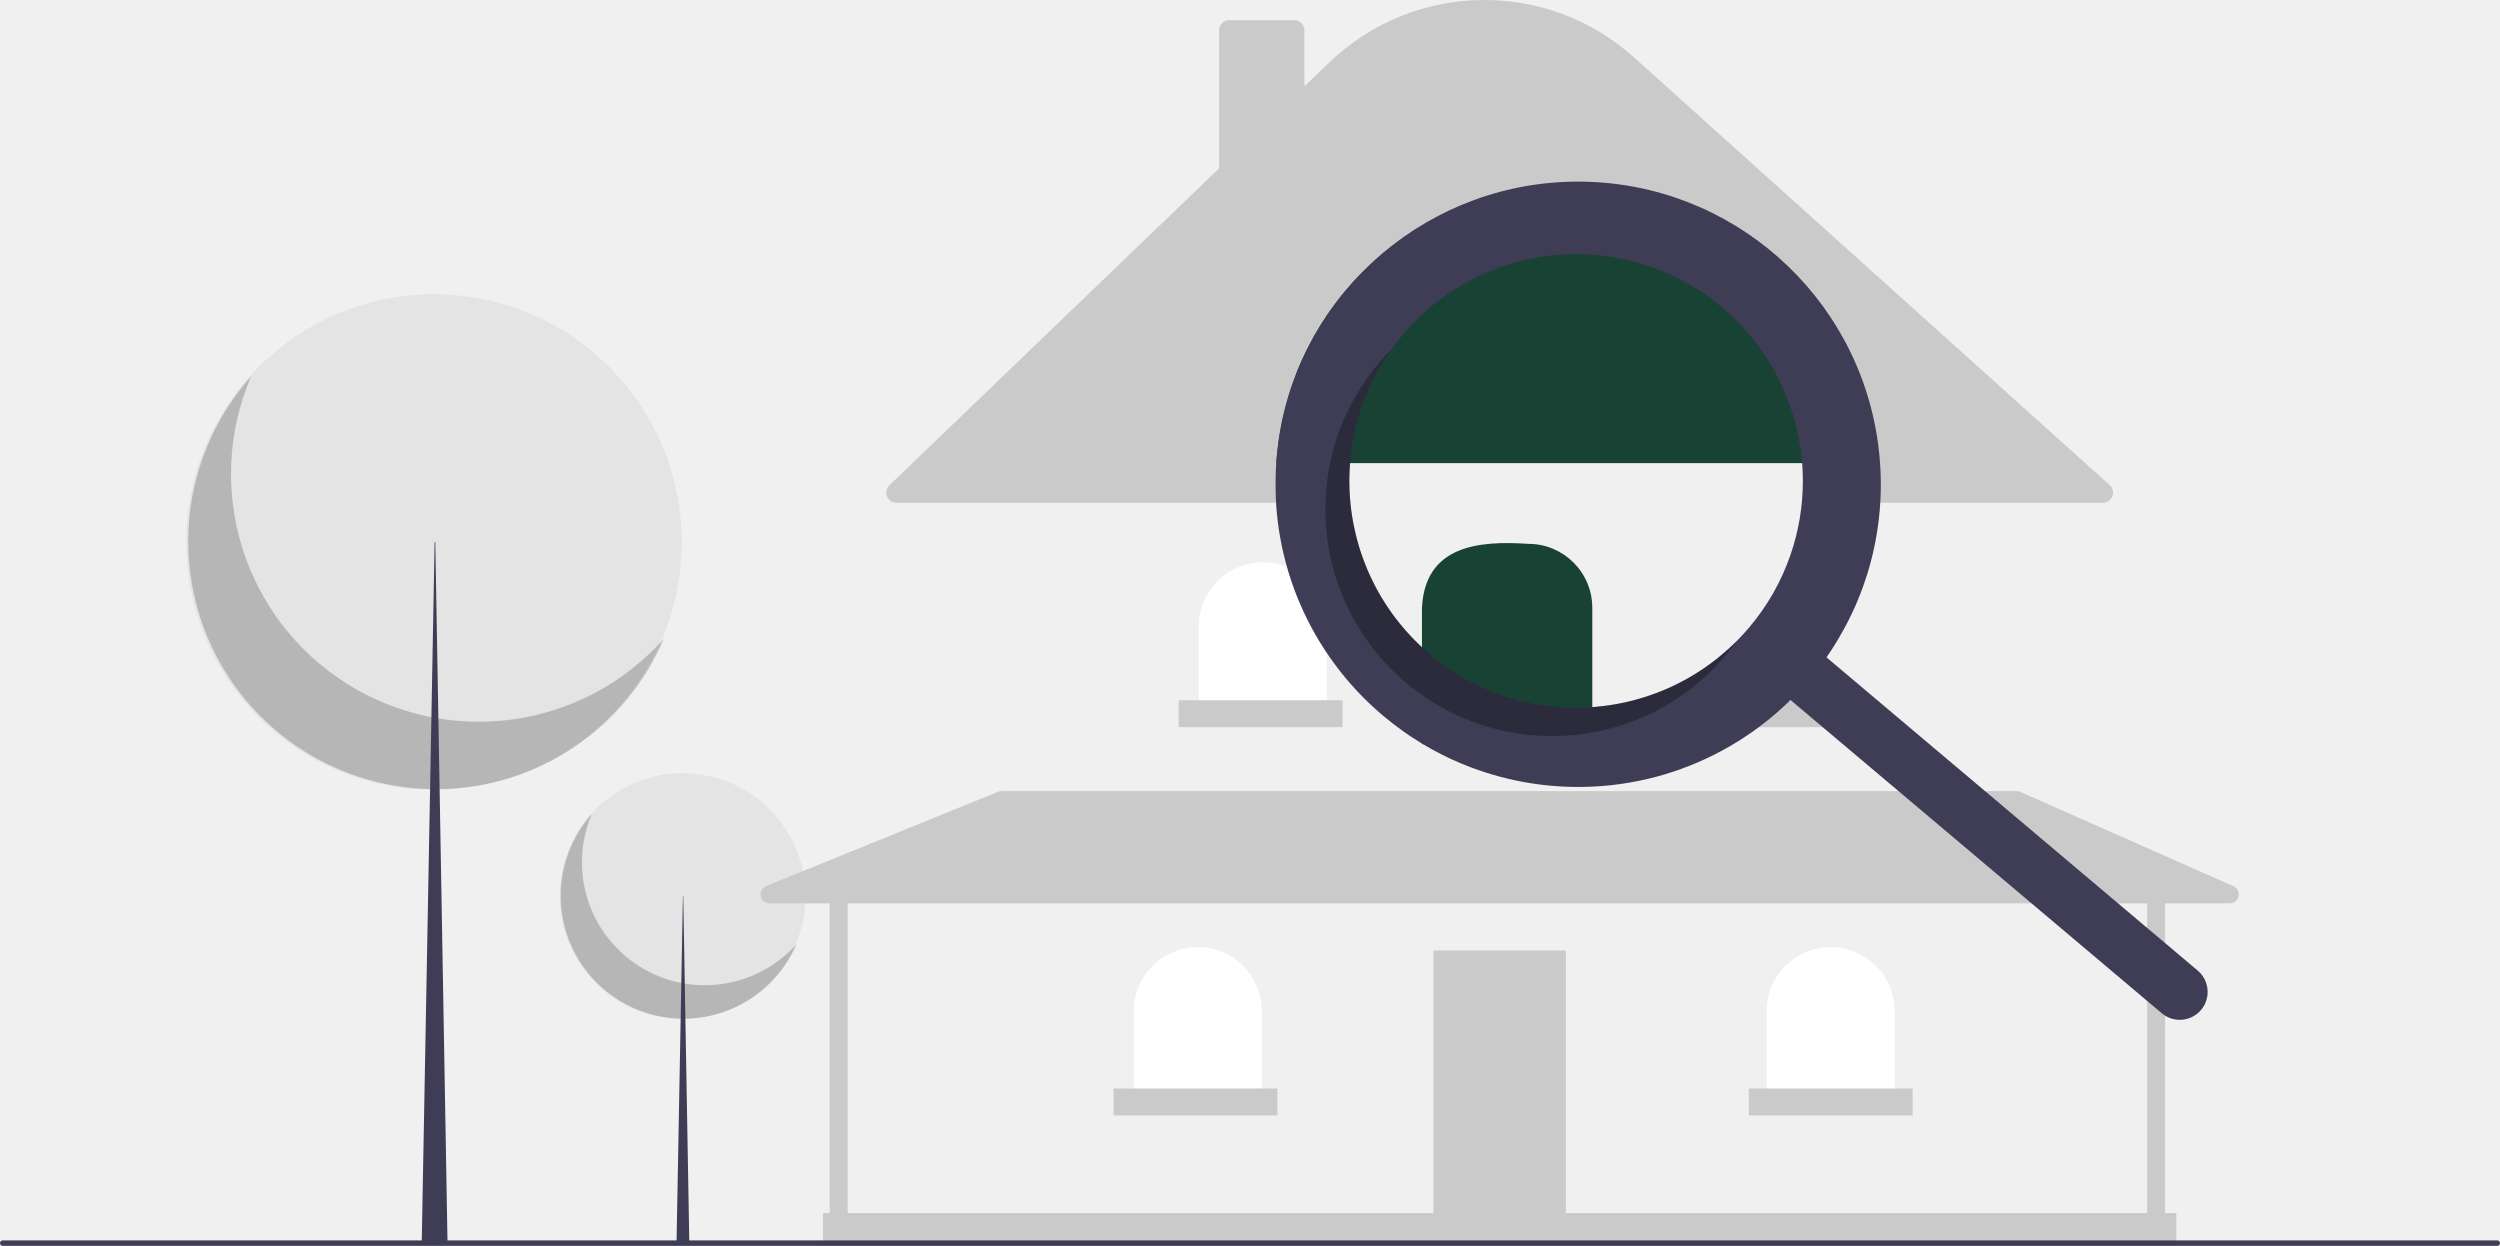
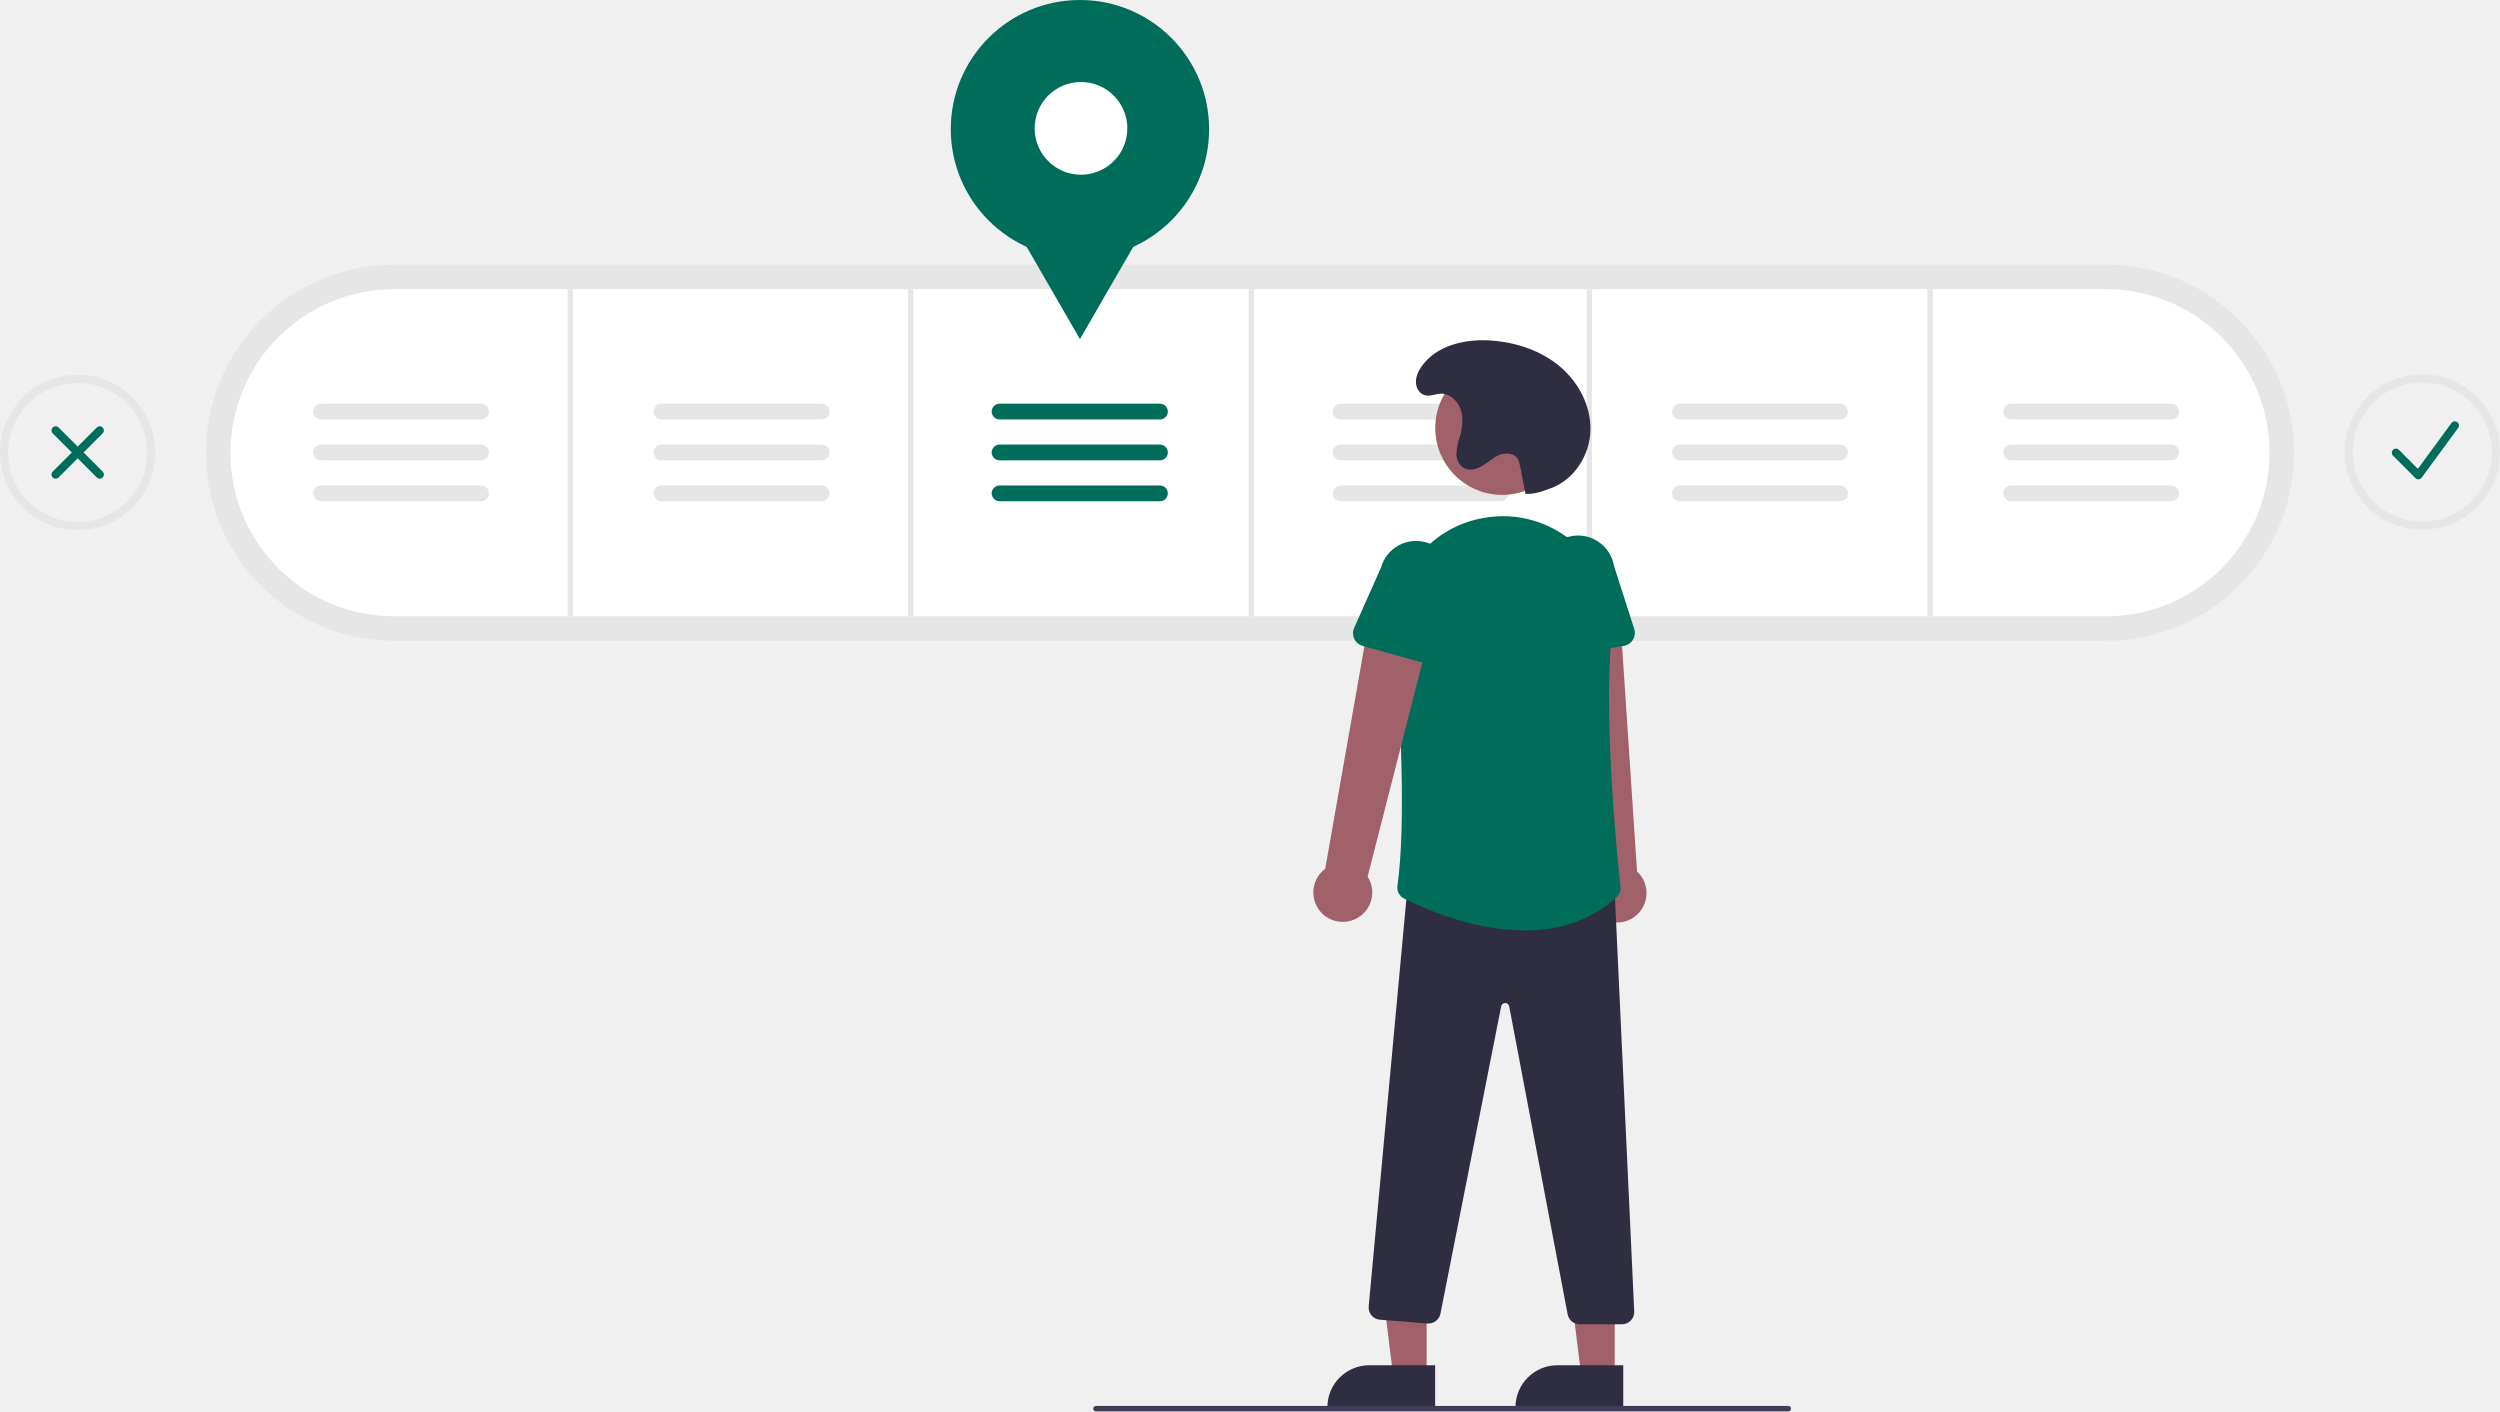
- <svg xmlns="http://www.w3.org/2000/svg" data-name="Layer 1" width="909" height="453" viewBox="0 0 909 453">
-   <circle cx="248.187" cy="325.819" r="44.682" fill="#e4e4e4" />
-   <path d="M360.695,519.474a44.686,44.686,0,0,0,74.454,47.29A44.686,44.686,0,1,1,360.695,519.474Z" transform="translate(-145.5 -223.5)" opacity="0.2" style="isolation:isolate" />
-   <polygon points="248.31 325.819 248.432 325.819 250.642 452.5 245.977 452.5 248.31 325.819" fill="#3f3d56" />
-   <circle cx="157.782" cy="197.087" r="90.087" fill="#e4e4e4" />
-   <path d="M236.764,360.416A90.094,90.094,0,0,0,386.876,455.762,90.095,90.095,0,1,1,236.764,360.416Z" transform="translate(-145.5 -223.5)" opacity="0.2" style="isolation:isolate" />
-   <polygon points="158.029 197.087 158.277 197.087 162.732 452.5 153.327 452.5 158.029 197.087" fill="#3f3d56" />
-   <rect x="338.809" y="320.3" width="412.922" height="122.408" fill="#f0f0f0" />
-   <rect x="521.196" y="345.597" width="48.147" height="97.11" fill="#cacaca" />
-   <rect x="362.882" y="175.859" width="364.775" height="112.615" fill="#f0f0f0" />
-   <path d="M910.139,406.295H471.401a3.672,3.672,0,0,1-2.545-6.32l119.907-115.256V234.517a3.676,3.676,0,0,1,3.672-3.672h23.665a3.676,3.676,0,0,1,3.672,3.672v20.396l9.057-8.706a81.373,81.373,0,0,1,110.8-1.842L912.594,399.892a3.673,3.673,0,0,1-2.455,6.403Z" transform="translate(-145.5 -223.5)" fill="#cacaca" />
-   <path d="M459.176,204.421h0a23.257,23.257,0,0,1,23.257,23.257v31.418a0,0,0,0,1,0,0H435.919a0,0,0,0,1,0,0v-31.418A23.257,23.257,0,0,1,459.176,204.421Z" fill="#fff" />
-   <path d="M545.27,204.829h0a23.257,23.257,0,0,1,23.257,23.257v31.418a0,0,0,0,1,0,0H522.012a0,0,0,0,1,0,0v-31.418A23.257,23.257,0,0,1,545.27,204.829Z" fill="#fff" />
-   <path d="M631.363,205.237h0a23.257,23.257,0,0,1,23.257,23.257v31.418a0,0,0,0,1,0,0H608.106a0,0,0,0,1,0,0v-31.418A23.257,23.257,0,0,1,631.363,205.237Z" fill="#fff" />
-   <path d="M665.637,344.373h0a23.257,23.257,0,0,1,23.257,23.257v31.418a0,0,0,0,1,0,0H642.38a0,0,0,0,1,0,0v-31.418A23.257,23.257,0,0,1,665.637,344.373Z" fill="#fff" />
-   <path d="M435.511,344.373h0a23.257,23.257,0,0,1,23.257,23.257v31.418a0,0,0,0,1,0,0H412.254a0,0,0,0,1,0,0v-31.418A23.257,23.257,0,0,1,435.511,344.373Z" fill="#fff" />
-   <path d="M957.557,545.711,880.097,511.437a3.264,3.264,0,0,0-1.321-.279H509.618a3.263,3.263,0,0,0-1.229.24l-84.315,34.274a3.264,3.264,0,0,0,1.229,6.288H447.179v112.615h-2.448V676H936.809V664.575h-4.08v-112.615H956.236A3.264,3.264,0,0,0,957.557,545.711Zm-31.356,118.864H453.707v-112.615H926.2Z" transform="translate(-145.5 -223.5)" fill="#cacaca" />
-   <rect x="428.575" y="254.608" width="59.572" height="9.793" fill="#cacaca" />
-   <rect x="515.892" y="254.608" width="59.572" height="9.793" fill="#cacaca" />
-   <rect x="603.209" y="254.608" width="59.572" height="9.793" fill="#cacaca" />
-   <rect x="635.851" y="395.784" width="59.572" height="9.793" fill="#cacaca" />
-   <rect x="404.909" y="395.784" width="59.572" height="9.793" fill="#cacaca" />
-   <path d="M1053.5,676.5h-907a1,1,0,0,1,0-2h907a1,1,0,0,1,0,2Z" transform="translate(-145.5 -223.5)" fill="#3f3d56" />
-   <path d="M825.366,397.68c0,.64-.01,1.29-.02,1.93-.01.77-.03,1.53-.06,2.3-.03.67-.06,1.33-.1,1.99-.12,2.21-.31,4.41-.57,6.62-.06.56-.13,1.11-.21,1.67-.06.43-.12.87-.19,1.31-.07.49-.14.98-.22,1.47q-.24,1.56-.54,3.12c-.1.52-.2,1.04-.31,1.56-.21,1.03-.44,2.07-.68,3.1-.02.08-.04.17-.06.25-.12.51-.24,1.01-.37,1.52-.04.15-.07.29-.12.44-.09.38-.19.76-.29,1.14-.14.53-.28,1.05-.43,1.58-.24.82-.48,1.63-.73,2.45a2.581,2.581,0,0,0-.08.26c-.48,1.55-.99,3.08-1.55,4.6-.29.8-.6,1.61-.91,2.41-.31.8-.63,1.6-.96,2.39-.32.77-.65,1.54-.98,2.3-.08.18-.16.36-.25.54-.35.79-.71,1.56-1.08,2.33-.01.01-.01.03-.02.04-.29.62-.6,1.24-.91,1.85a.075.075,0,0,1-.02.05c-.3.6-.61,1.2-.93,1.79l-.51.97-.06.11c-.64,1.19-1.3,2.37-2,3.54-.15.26-.3.52-.45.77-.15.26-.31.52-.47.77q-.15.27-.33.54c-.21.34-.42.69-.64,1.03-.04.07-.09.14-.13.21-.38.59-.76,1.17-1.14,1.76-.47.71-.95,1.41-1.44,2.11l-10.86,17.38-.47-.39-.13-.12h-.01l-.43-.36-1.18-1c-.36.35-.71.7-1.07,1.04-.14.14-.29.27-.43.41-.11.1-.21.2-.32.3a104.718,104.718,0,0,1-69.98,29.75h-.03a114.298,114.298,0,0,1-57.03-13.46c-.39-.2-.77-.4-1.15-.63-2.28-1.24-4.51-2.55-6.7-3.95-.01-.01-.02-.01-.03-.02q-3.81-2.7-7.44-5.76a109.927,109.927,0,0,1-38.93-89.79c.03-.67.07-1.33.12-2q.24-3.63.74-7.23c.09-.67.19-1.34.29-2h213.78q.63,4.59.87,9.23C825.316,393.83,825.366,395.75,825.366,397.68Z" transform="translate(-145.5 -223.5)" fill="#f0f0f0" />
-   <path d="M824.346,382.67a108.092,108.092,0,0,0-213.78,0c-.1.66-.2,1.33-.29,2q-.495,3.6-.74,7.23H825.217Q824.976,387.265,824.346,382.67Z" transform="translate(-145.5 -223.5)" fill="#184234" />
-   <path d="M724.459,494.047H662.521V444.5c1.143-22.643,20.496-24.471,38.68-23.256a23.256,23.256,0,0,1,23.257,23.256Z" transform="translate(-145.5 -223.5)" fill="#184234" />
-   <path d="M662.516,458.82V458.83c0,.01.01.01.02.01ZM637.606,382.67c-.04.25-.09.5-.13.75.04-.25.09-.5.14-.75Zm-1.24,9.23c-.03.38-.06.76-.08,1.14q.03-.57.09-1.14a1.475,1.475,0,0,1,.01-.21C636.376,391.76,636.376,391.83,636.366,391.9Zm26.15,66.93c0,.01.01.01.02.01l-.02-.02Zm-24.91-76.16c-.04.25-.09.5-.13.75.04-.25.09-.5.14-.75Zm-1.32,10.37q.03-.57.09-1.14a1.475,1.475,0,0,1,.01-.21c-.01.07-.01.14-.02.21C636.336,392.28,636.306,392.66,636.286,393.04ZM945.226,577a6.772,6.772,0,0,0-.62-.58l-.01-.01-49.52-41.79-1.28-1.08-4.87-4.11-1.22-1.03L880.766,522.54l-1.9-1.6L874.937,517.62l-2.01-1.7-18.96-15.99L843.096,490.76l-1.46-1.23-32.03-27.03c.49-.7.97-1.4,1.44-2.11.38-.59.76-1.17,1.14-1.76.04-.07.09-.14.13-.21.22-.34.43-.69.64-1.03q.18-.27.33-.54c.16-.25.32-.51.47-.77.15-.25.3-.51.45-.77.7-1.17,1.36-2.35,2-3.54l.06-.11.51-.97c.32-.59.63-1.19.93-1.79a.075.075,0,0,0,.02-.05c.31-.61.62-1.23.91-1.85.01-.01.01-.03.02-.04.37-.77.73-1.54,1.08-2.33.09-.18.17-.36.25-.54.33-.76.66-1.53.98-2.3.33-.79.65-1.59.96-2.39.31-.8.62-1.61.91-2.41q.825-2.295,1.55-4.6a2.581,2.581,0,0,1,.08-.26c.25-.82.49-1.63.73-2.45.15-.53.29-1.05.43-1.58.1-.38.2-.76.29-1.14.05-.15.08-.29.12-.44.13-.51.25-1.01.37-1.52.02-.08.04-.17.06-.25.24-1.03.47-2.07.68-3.1.11-.52.21-1.04.31-1.56.19-1.04.38-2.08.54-3.12.08-.49.15-.98.22-1.47.07-.44.13-.88.19-1.31.08-.56.15-1.11.21-1.67.26-2.21.45-4.41.57-6.62.04-.66.07-1.32.1-1.99.03-.77.05-1.53.06-2.3.01-.64.02-1.29.02-1.93,0-1.93-.05-3.85-.15-5.78q-.24-4.635-.87-9.23a110.052,110.052,0,0,0-217.78-2c-.1.66-.2,1.33-.29,2q-.495,3.6-.74,7.23c-.05.67-.09,1.33-.12,2a109.927,109.927,0,0,0,38.93,89.79q3.63,3.06,7.44,5.76c.01.01.02.01.03.02.85.6,1.7,1.19,2.56,1.77,1.37.9,2.75,1.78,4.14,2.62.11.06.22.13.33.19,1.2.72,2.41,1.41,3.62,2.08h.01a108.153,108.153,0,0,0,13.99,6.44,110.384,110.384,0,0,0,44.23,6.94h.03a109.761,109.761,0,0,0,49.91-14.77c2.21-1.28,4.39-2.65,6.52-4.11.53-.36,1.07-.73,1.59-1.1.64-.45,1.28-.92,1.92-1.39.01,0,.01-.01.02-.01a1.43,1.43,0,0,1,.15-.11c.43-.33.87-.66,1.29-.98.11-.08.22-.16.33-.25a.481.481,0,0,0,.08-.07c.25-.18.49-.38.74-.57.25-.19.49-.39.74-.59a.939.939,0,0,0,.12-.09c.28-.23.56-.45.84-.68.29-.23.57-.47.84-.7.28-.23.55-.46.83-.7.24-.2.49-.41.73-.63.08-.06.15-.13.23-.2a.713.713,0,0,1,.1-.08c.33-.28.65-.57.97-.86.08-.07.15-.14.23-.21.49-.44.98-.88,1.46-1.34.11-.1.23-.21.34-.31.11-.1.21-.2.32-.3.14-.14.29-.27.43-.41.36-.34.71-.69,1.07-1.04l1.18,1,.43.36h.01l.13.12.47.39,6.98,5.9.15.13.12.09.79.67,1.58,1.34,1.58,1.33.23.19,7.35,6.2,1.02.86,7.09,5.98,36.7,30.97,1.28,1.08,50.23,42.38,12.88,10.87,4.79,4.04a10.133,10.133,0,0,0,14.29-1.2,9.842,9.842,0,0,0,1.69-2.84A10.091,10.091,0,0,0,945.226,577ZM655.556,345.19a82.447,82.447,0,0,1,143.95,37.48c.13.67.25,1.33.36,2,.41,2.39.71,4.81.89,7.23.05.67.1,1.33.13,2,.09,1.5.13,3.01.13,4.51a82.078,82.078,0,0,1-4.46,26.74v.01a82.007,82.007,0,0,1-14.97,26.38c-.14.16-.28.33-.43.49-1.32,1.56-2.71,3.06-4.14,4.49-.01.01-.02.03-.03.04-.49.49-.99.99-1.49,1.45-1.02.99-2.06,1.93-3.12,2.83q-2.385,2.085-4.89,3.91c-.56.41-1.12.81-1.69,1.21-.56.4-1.13.78-1.7,1.16-1.14.76-2.3,1.49-3.47,2.18-.58.35-1.18.69-1.77,1.02-.59.34-1.19.66-1.79.97-.6.32-1.2.63-1.81.93-1.21.61-2.43,1.18-3.67,1.71q-.93.42-1.86.78c-.39.16-.77.32-1.16.46a3.761,3.761,0,0,1-.47.18q-.315.135-.63.24a1.816,1.816,0,0,1-.21.08c-.43.17-.85.32-1.29.47-.63.23-1.26.44-1.9.64-.64.21-1.27.41-1.91.59-.64.2-1.29.38-1.93.55-.65.18-1.29.35-1.94.5-.69.18-1.38.34-2.08.49-.61.14-1.21.26-1.82.37-.57.12-1.15.22-1.72.32-.8.14-1.6.27-2.41.38-.44.07-.87.13-1.31.17-.19.03-.37.05-.55.07-.56.08-1.12.14-1.67.19-.15.01-.29.03-.43.04-.61.06-1.23.11-1.84.16-1.31.09-2.61.15-3.92.18-.66.01-1.33.02-1.99.02s-1.32-.01-1.98-.03c0,0,0,.01-.01,0-.01.01-.01.01-.02,0a.014.014,0,0,1-.02,0,.17.17,0,0,1-.1,0c-.47,0-.94-.02-1.4-.05-.34-.01-.69-.02-1.04-.05q-.705-.03-1.41-.09c-.15,0-.3-.02-.45-.03a1.486,1.486,0,0,1-.21-.02c-.48-.04-.97-.08-1.45-.13-.24-.02-.49-.04-.73-.07-.73-.08-1.46-.17-2.18-.27-.82-.1-1.64-.22-2.45-.37-.38-.05-.75-.12-1.12-.19q-.735-.12-1.47-.27c-.51-.1-1.02-.2-1.53-.32-.41-.09-.83-.18-1.24-.28-.2-.04-.4-.09-.59-.14-1.05-.25-2.09-.52-3.12-.82-.65-.18-1.3-.37-1.94-.57-.88-.27-1.75-.56-2.62-.87-.34-.11-.67-.23-1.01-.36-.34-.11-.67-.24-1.01-.37-.31-.11-.62-.23-.92-.35-.5-.19-.99-.39-1.48-.59-1.01-.41-2-.84-2.99-1.3-.56-.27-1.12-.53-1.67-.8q-3.255-1.575-6.41-3.5c-.52-.31-1.04-.64-1.56-.97-.65-.4-1.28-.82-1.91-1.24-.35-.24-.69-.47-1.03-.71-.63-.44-1.25-.89-1.86-1.34-.32-.23-.64-.47-.95-.71-1.11-.84-2.2-1.72-3.27-2.62-.51-.43-1.02-.87-1.52-1.32-.21-.18-.42-.37-.63-.56-.24-.22-.48-.43-.71-.66l-.02-.02c-.35-.31-.7-.64-1.04-.97-.53-.5-1.05-1.01-1.55-1.53-.52-.51-1.02-1.04-1.51-1.56-.5-.52-.98-1.05-1.45-1.59q-.72-.795-1.41-1.62c-.45-.52-.89-1.06-1.31-1.59q-1.53-1.89-2.92-3.85c-.43-.6-.84-1.2-1.24-1.81-.43-.62-.84-1.25-1.23-1.88-.41-.63-.8-1.27-1.18-1.92a.209.209,0,0,0-.04-.06c-.75-1.27-1.47-2.55-2.14-3.85q-1.035-1.98-1.95-4c-.31-.67-.61-1.35-.89-2.03-.58-1.37-1.12-2.74-1.62-4.13-.25-.67-.48-1.34-.71-2.02a.495.495,0,0,0-.04-.13c-.46-1.38-.88-2.77-1.25-4.17-.01-.02-.01-.04-.02-.06-.19-.69-.37-1.38-.53-2.08-.16-.61-.3-1.22-.43-1.84-.15-.69-.3-1.38-.43-2.08-.07-.36-.14-.72-.2-1.08-.06-.3-.11-.61-.16-.91-.05-.3-.1-.61-.15-.92q-.15-.915-.27-1.83c-.1-.72-.18-1.44-.26-2.17-.09-.87-.17-1.74-.24-2.62-.05-.59-.08-1.19-.11-1.79-.03-.55-.06-1.1-.07-1.65a.139.139,0,0,1,0-.09.014.014,0,0,1,0-.02c-.01-.01-.01-.01,0-.02a.014.014,0,0,1,0-.02c-.01-.22-.02-.44-.02-.66q-.03-.975-.03-1.95c0-.59.01-1.17.02-1.76q.03-1.23.09-2.46c0-.18.02-.35.03-.53.01-.18.02-.35.03-.53q.03-.57.09-1.14a1.475,1.475,0,0,1,.01-.21c.03-.43.07-.86.11-1.29.08-.86.18-1.73.29-2.59.06-.43.11-.86.18-1.29.04-.3.09-.61.14-.92q.06-.465.15-.93c.07-.41.14-.83.22-1.25.04-.25.09-.5.14-.75q.285-1.5.63-3c.23-1.01.49-2.01.77-3.01.27-1.01.57-2.02.89-3.03.15-.51.31-1.01.49-1.51.33-1.01.68-2.01,1.07-3,.18-.49.37-.99.58-1.48.4-.99.82-1.98,1.25-2.95.22-.49.44-.98.68-1.47.45-.97.92-1.94,1.43-2.89.49-.97,1.02-1.92,1.56-2.86s1.1-1.88,1.69-2.81c.27-.46.57-.93.88-1.38.6-.92,1.23-1.84,1.87-2.74C652.697,348.72,654.086,346.93,655.556,345.19ZM636.366,391.9c-.03.38-.06.76-.08,1.14q.03-.57.09-1.14a1.475,1.475,0,0,1,.01-.21C636.376,391.76,636.376,391.83,636.366,391.9Zm1.24-9.23c-.04.25-.09.5-.13.75.04-.25.09-.5.14-.75Zm24.91,76.15V458.83c0,.01.01.01.02.01Z" transform="translate(-145.5 -223.5)" fill="#3f3d56" />
-   <path d="M665.398,461.379a82.455,82.455,0,0,1-13.991-110.84q-2.365,2.381-4.572,4.988A82.45,82.45,0,1,0,772.864,461.87q2.202-2.61,4.148-5.346A82.455,82.455,0,0,1,665.398,461.379Z" transform="translate(-145.5 -223.5)" opacity="0.3" style="isolation:isolate" />
+ <svg xmlns="http://www.w3.org/2000/svg" data-name="Layer 1" width="917.115" height="517.759" viewBox="0 0 917.115 517.759">
+   <path d="M285.72,426.207a69,69,0,0,1,0-138h628a69,69,0,0,1,0,138Z" transform="translate(-141.1647 -191.1204)" fill="#e6e6e6" />
+   <path d="M285.72,297.207a60,60,0,0,0,0,120h628a60,60,0,0,0,0-120Z" transform="translate(-141.1647 -191.1204)" fill="#fff" />
+   <rect x="208.222" y="106.087" width="2" height="120" fill="#e6e6e6" />
+   <rect x="333.055" y="106.087" width="2" height="120" fill="#e6e6e6" />
+   <rect x="458.055" y="106.087" width="2" height="120" fill="#e6e6e6" />
+   <rect x="582.055" y="106.087" width="2" height="120" fill="#e6e6e6" />
+   <rect x="707.055" y="106.087" width="2" height="120" fill="#e6e6e6" />
+   <path d="M383.897,339.207a2.896,2.896,0,1,0,0,5.791h58.74a2.896,2.896,0,0,0,.011-5.791H383.897Z" transform="translate(-141.1647 -191.1204)" fill="#e6e6e6" />
+   <path d="M383.897,354.207a2.896,2.896,0,1,0,0,5.791h58.74a2.896,2.896,0,0,0,.011-5.791H383.897Z" transform="translate(-141.1647 -191.1204)" fill="#e6e6e6" />
+   <path d="M383.897,369.207a2.896,2.896,0,1,0,0,5.791h58.74a2.896,2.896,0,0,0,.011-5.791H383.897Z" transform="translate(-141.1647 -191.1204)" fill="#e6e6e6" />
+   <path d="M507.897,339.207a2.896,2.896,0,1,0,0,5.791h58.74a2.896,2.896,0,1,0,0-5.791Z" transform="translate(-141.1647 -191.1204)" fill="#006d5a" />
+   <path d="M507.897,354.207a2.896,2.896,0,1,0,0,5.791h58.74a2.896,2.896,0,1,0,0-5.791Z" transform="translate(-141.1647 -191.1204)" fill="#006d5a" />
+   <path d="M507.897,369.207a2.896,2.896,0,1,0,0,5.791h58.74a2.896,2.896,0,1,0,0-5.791Z" transform="translate(-141.1647 -191.1204)" fill="#006d5a" />
+   <path d="M632.897,339.207a2.896,2.896,0,0,0,0,5.791h58.74a2.896,2.896,0,1,0,0-5.791H632.897Z" transform="translate(-141.1647 -191.1204)" fill="#e6e6e6" />
+   <path d="M632.897,354.207a2.896,2.896,0,0,0,0,5.791h58.74a2.896,2.896,0,1,0,0-5.791H632.897Z" transform="translate(-141.1647 -191.1204)" fill="#e6e6e6" />
+   <path d="M632.897,369.207a2.896,2.896,0,0,0,0,5.791h58.74a2.896,2.896,0,1,0,0-5.791H632.897Z" transform="translate(-141.1647 -191.1204)" fill="#e6e6e6" />
+   <path d="M757.397,339.207a2.896,2.896,0,0,0,0,5.791h58.74a2.896,2.896,0,1,0,0-5.791H757.397Z" transform="translate(-141.1647 -191.1204)" fill="#e6e6e6" />
+   <path d="M757.397,354.207a2.896,2.896,0,0,0,0,5.791h58.74a2.896,2.896,0,1,0,0-5.791H757.397Z" transform="translate(-141.1647 -191.1204)" fill="#e6e6e6" />
+   <path d="M757.397,369.207a2.896,2.896,0,0,0,0,5.791h58.74a2.896,2.896,0,1,0,0-5.791H757.397Z" transform="translate(-141.1647 -191.1204)" fill="#e6e6e6" />
+   <path d="M878.897,339.207a2.896,2.896,0,0,0,0,5.791h58.74a2.896,2.896,0,1,0,0-5.791H878.897Z" transform="translate(-141.1647 -191.1204)" fill="#e6e6e6" />
+   <path d="M878.897,354.207a2.896,2.896,0,0,0,0,5.791h58.74a2.896,2.896,0,1,0,0-5.791H878.897Z" transform="translate(-141.1647 -191.1204)" fill="#e6e6e6" />
+   <path d="M878.897,369.207a2.896,2.896,0,0,0,0,5.791h58.74a2.896,2.896,0,1,0,0-5.791H878.897Z" transform="translate(-141.1647 -191.1204)" fill="#e6e6e6" />
+   <path d="M258.897,339.207a2.896,2.896,0,0,0,0,5.791h58.74a2.896,2.896,0,0,0,.011-5.791H258.897Z" transform="translate(-141.1647 -191.1204)" fill="#e6e6e6" />
+   <path d="M258.897,354.207a2.896,2.896,0,0,0,0,5.791h58.74a2.896,2.896,0,0,0,.011-5.791H258.897Z" transform="translate(-141.1647 -191.1204)" fill="#e6e6e6" />
+   <path d="M258.897,369.207a2.896,2.896,0,0,0,0,5.791h58.74a2.896,2.896,0,0,0,.011-5.791H258.897Z" transform="translate(-141.1647 -191.1204)" fill="#e6e6e6" />
+   <circle cx="396.173" cy="47.382" r="47.382" fill="#006d5a" />
+   <polygon points="396.173 124.408 381.357 98.747 366.542 73.086 396.173 73.086 425.803 73.086 410.988 98.747 396.173 124.408" fill="#006d5a" />
+   <circle cx="396.555" cy="47.086" r="17" fill="#fff" />
+   <path d="M1028.333,366.95a1.518,1.518,0,0,1-1.074-.445l-8.205-8.205a1.519,1.519,0,1,1,2.148-2.148l6.952,6.952,12.323-16.804a1.519,1.519,0,0,1,2.451,1.797l-13.37,18.232a1.521,1.521,0,0,1-1.109.617C1028.41,366.949,1028.371,366.95,1028.333,366.95Z" transform="translate(-141.1647 -191.1204)" fill="#006d5a" />
+   <path d="M161.568,366.718a1.519,1.519,0,0,1-1.074-2.594l16.194-16.193a1.519,1.519,0,0,1,2.148,2.148L162.642,366.273A1.514,1.514,0,0,1,161.568,366.718Z" transform="translate(-141.1647 -191.1204)" fill="#006d5a" />
+   <path d="M177.761,366.718a1.514,1.514,0,0,1-1.074-.445l-16.193-16.193a1.519,1.519,0,0,1,2.148-2.148l16.193,16.193a1.519,1.519,0,0,1-1.074,2.594Z" transform="translate(-141.1647 -191.1204)" fill="#006d5a" />
+   <path d="M729.118,528.176a10.743,10.743,0,0,1-3.186-16.161l-13.889-96.854,23.353.643,6.31,95.002a10.801,10.801,0,0,1-12.587,17.37Z" transform="translate(-141.1647 -191.1204)" fill="#a0616a" />
+   <path d="M708.999,430.962a4.812,4.812,0,0,1-1.73-3.619l-.392-24.173a13.377,13.377,0,0,1,26.385-4.433l7.413,23.094a4.817,4.817,0,0,1-3.802,6.224l-24.003,3.961A4.811,4.811,0,0,1,708.999,430.962Z" transform="translate(-141.1647 -191.1204)" fill="#006d5a" />
+   <polygon points="523.354 504.84 511.095 504.84 505.262 457.552 523.357 457.552 523.354 504.84" fill="#a0616a" />
+   <path d="M667.646,707.845l-39.531-.001v-.5a15.386,15.386,0,0,1,15.386-15.386h.001l24.144.001Z" transform="translate(-141.1647 -191.1204)" fill="#2f2e41" />
+   <polygon points="592.354 504.84 580.095 504.84 574.262 457.552 592.357 457.552 592.354 504.84" fill="#a0616a" />
+   <path d="M736.646,707.845l-39.531-.001v-.5a15.386,15.386,0,0,1,15.386-15.386h.001l24.144.001Z" transform="translate(-141.1647 -191.1204)" fill="#2f2e41" />
+   <path d="M716.251,673.297l-21.443-113a1.454,1.454,0,0,0-1.466-1.211h-.006a1.454,1.454,0,0,0-1.469,1.199L669.577,673.061a4.502,4.502,0,0,1-4.767,3.582l-17.426-1.394a4.5,4.5,0,0,1-4.121-4.911l14.66-158.423L732.842,513.869l.464.013,7.369,158.332a4.5,4.5,0,0,1-4.495,4.714H720.667A4.51,4.51,0,0,1,716.251,673.297Z" transform="translate(-141.1647 -191.1204)" fill="#2f2e41" />
+   <circle cx="551.082" cy="156.988" r="24.561" fill="#a0616a" />
+   <path d="M656.224,520.736a4.493,4.493,0,0,1-2.415-4.637c3.175-22.688,1.153-62.808-1.103-92.468-1.546-20.327,12.116-38.525,31.78-42.331.306-.059.612-.116.918-.171h0a39.598,39.598,0,0,1,33.962,9.834,40.02,40.02,0,0,1,12.956,33.305c-2.915,33.062,2.261,82.558,3.328,92.144a4.552,4.552,0,0,1-1.469,3.85c-9.968,9.098-21.992,12.175-33.698,12.175C681.55,532.436,663.449,524.387,656.224,520.736Z" transform="translate(-141.1647 -191.1204)" fill="#006d5a" />
+   <path d="M637.963,528.446a10.743,10.743,0,0,0,4.908-15.724L667.109,417.926l-23.287-1.875-16.502,93.77a10.801,10.801,0,0,0,10.643,18.625Z" transform="translate(-141.1647 -191.1204)" fill="#a0616a" />
+   <path d="M664.472,434.594l-23.437-6.522a4.817,4.817,0,0,1-3.11-6.598l9.856-22.161a13.377,13.377,0,0,1,25.754,7.248l-2.992,23.99a4.817,4.817,0,0,1-6.071,4.043Z" transform="translate(-141.1647 -191.1204)" fill="#006d5a" />
+   <path d="M700.821,372.323a17.598,17.598,0,0,0,6.797-1.23c.951-.367,1.939-.668,2.889-1.035,8.387-3.24,13.911-12.172,14.109-21.16s-4.457-17.713-11.369-23.462-15.865-8.701-24.83-9.384c-9.657-.735-20.53,1.714-25.926,9.756-1.436,2.141-2.441,4.738-1.59,7.322a4.685,4.685,0,0,0,1.32,2.028c2.41,2.144,4.812.532,7.269.389,3.377-.196,6.409,2.537,7.499,5.739s.61,6.727-.27,9.992a24.962,24.962,0,0,0-1.258,6.076,6.108,6.108,0,0,0,2.531,5.379c2.11,1.275,4.881.537,6.992-.736s3.935-3.044,6.216-3.981,5.344-.729,6.671,1.348a7.379,7.379,0,0,1,.843,2.435c1.19,5.421.916,5.102,2.106,10.523Z" transform="translate(-141.1647 -191.1204)" fill="#2f2e41" />
+   <path d="M797.193,708.88h-254a1,1,0,0,1,0-2h254a1,1,0,0,1,0,2Z" transform="translate(-141.1647 -191.1204)" fill="#3f3d56" />
+   <path d="M169.665,385.603a28.5,28.5,0,1,1,28.5-28.5A28.532,28.532,0,0,1,169.665,385.603Zm0-54a25.5,25.5,0,1,0,25.5,25.5A25.529,25.529,0,0,0,169.665,331.603Z" transform="translate(-141.1647 -191.1204)" fill="#e6e6e6" />
+   <path d="M1029.78,385.437a28.5,28.5,0,1,1,28.5-28.5A28.532,28.532,0,0,1,1029.78,385.437Zm0-54a25.5,25.5,0,1,0,25.5,25.5A25.529,25.529,0,0,0,1029.78,331.437Z" transform="translate(-141.1647 -191.1204)" fill="#e6e6e6" />
</svg>
